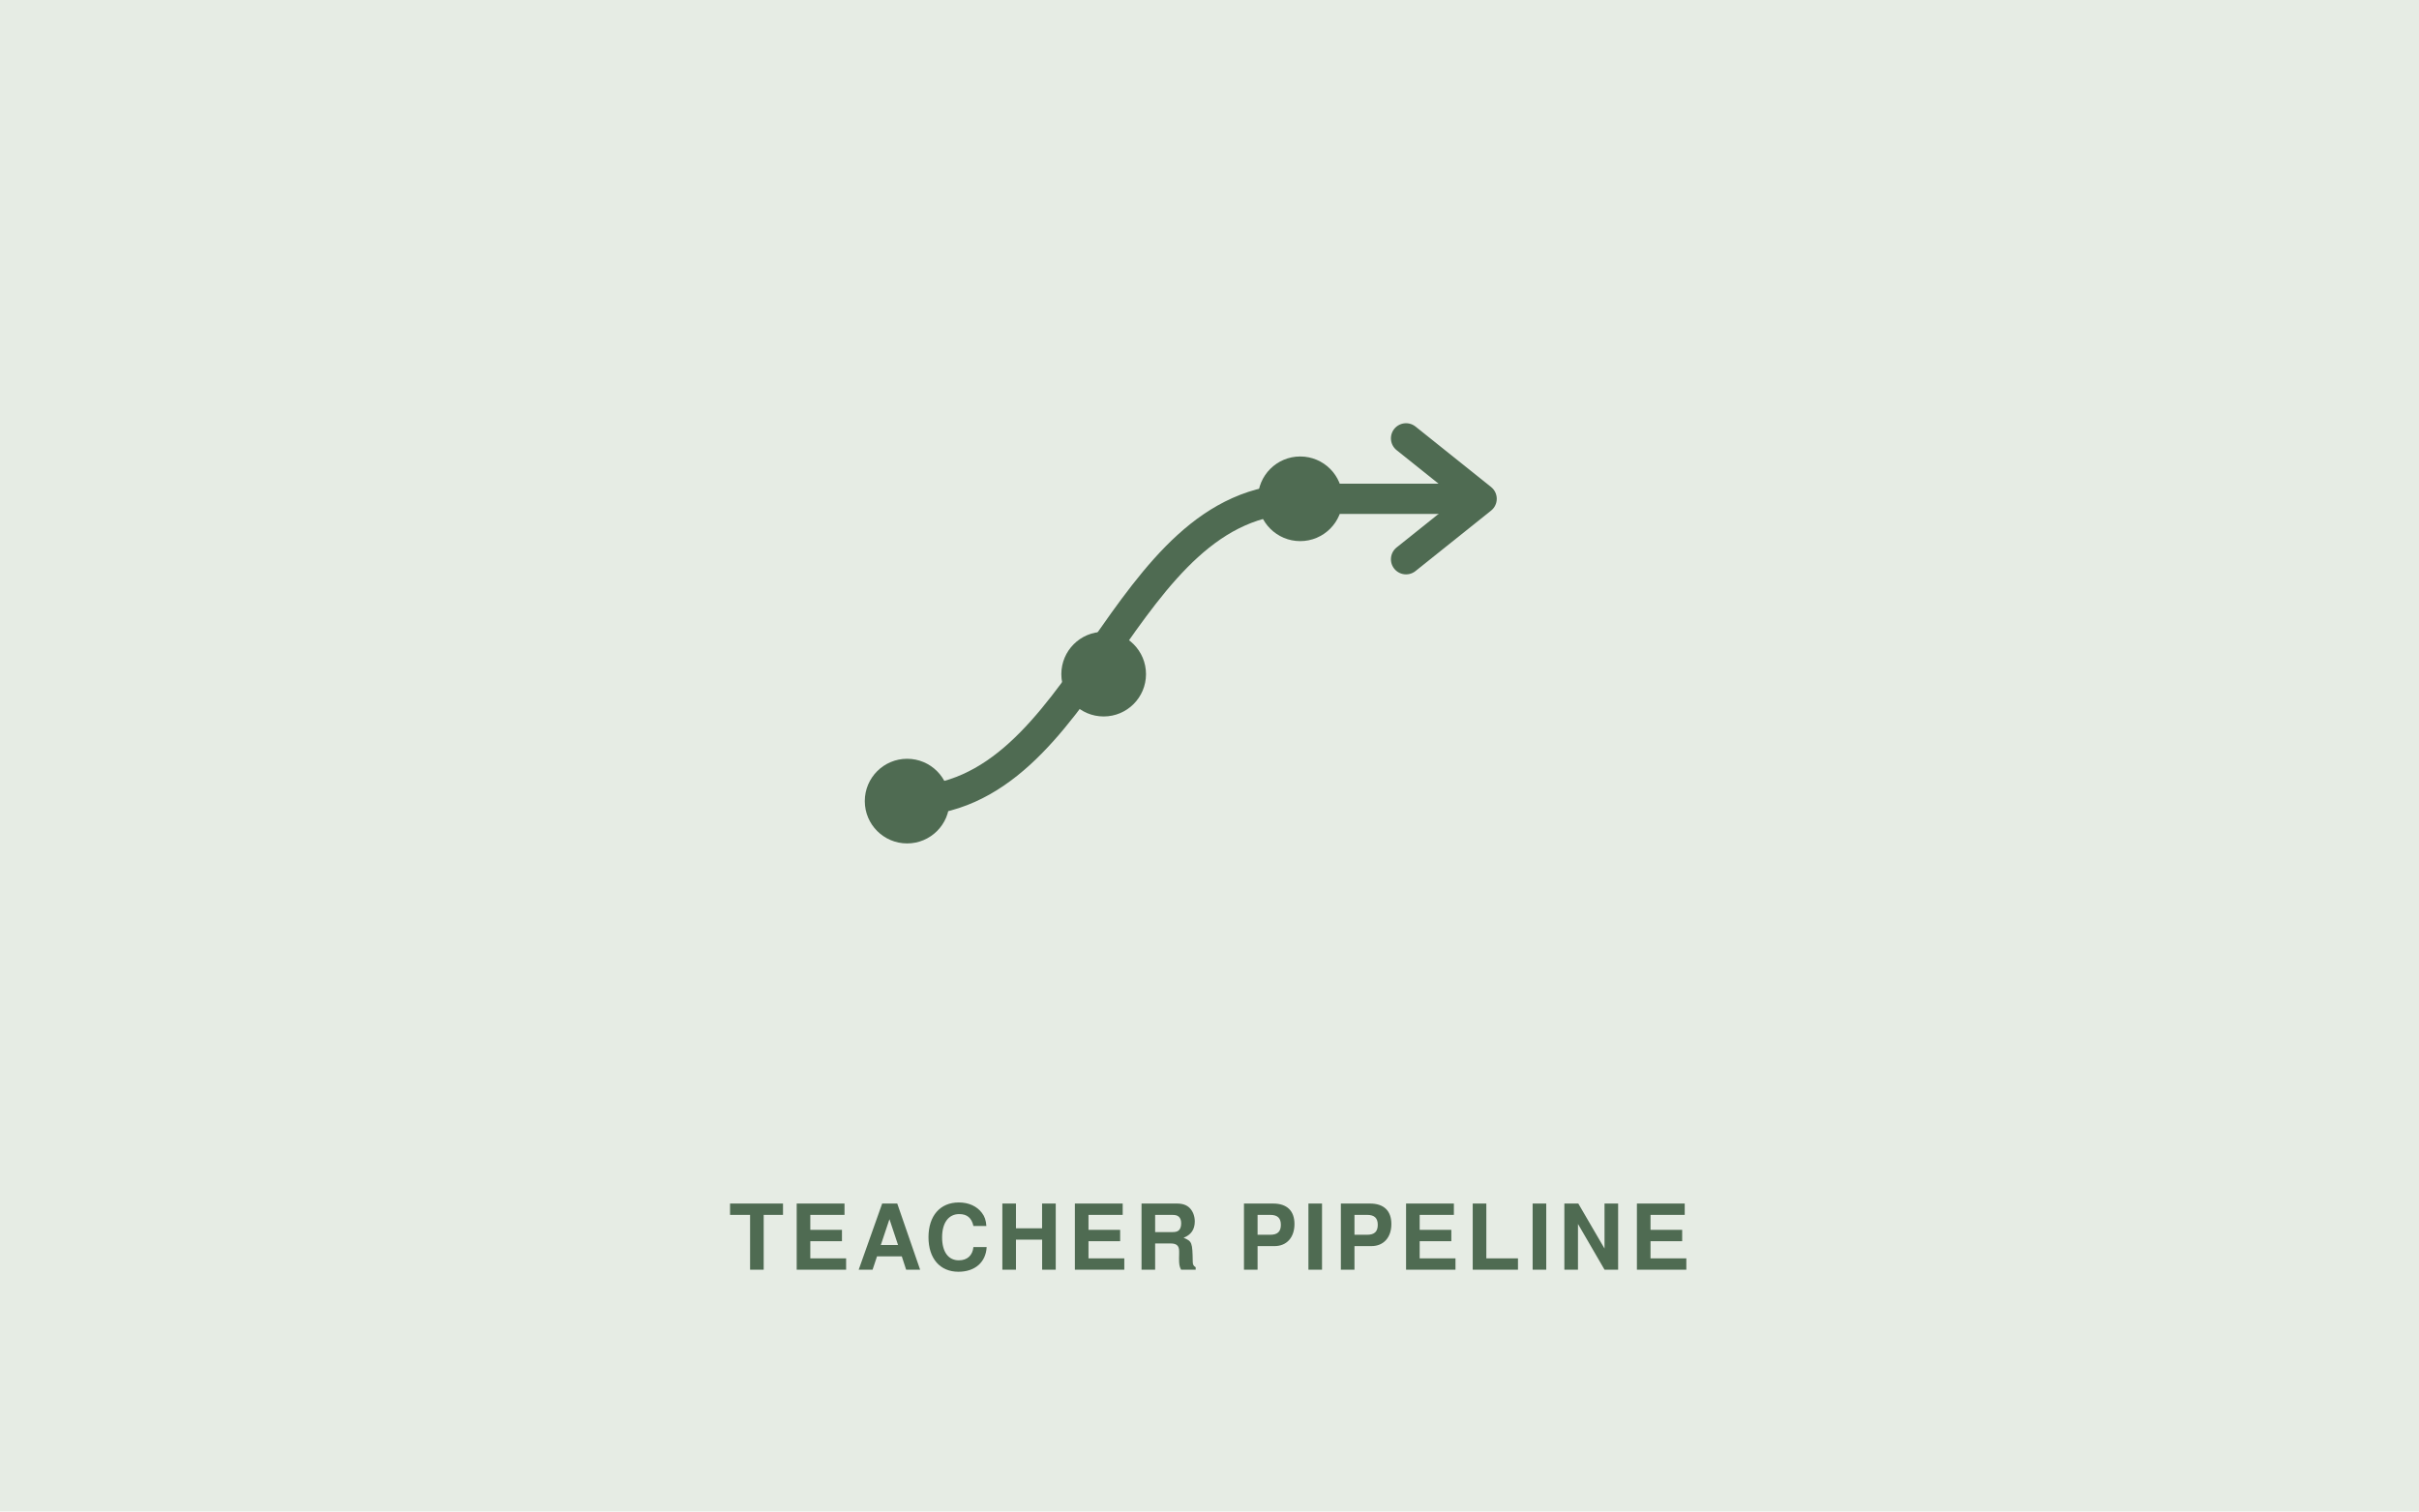
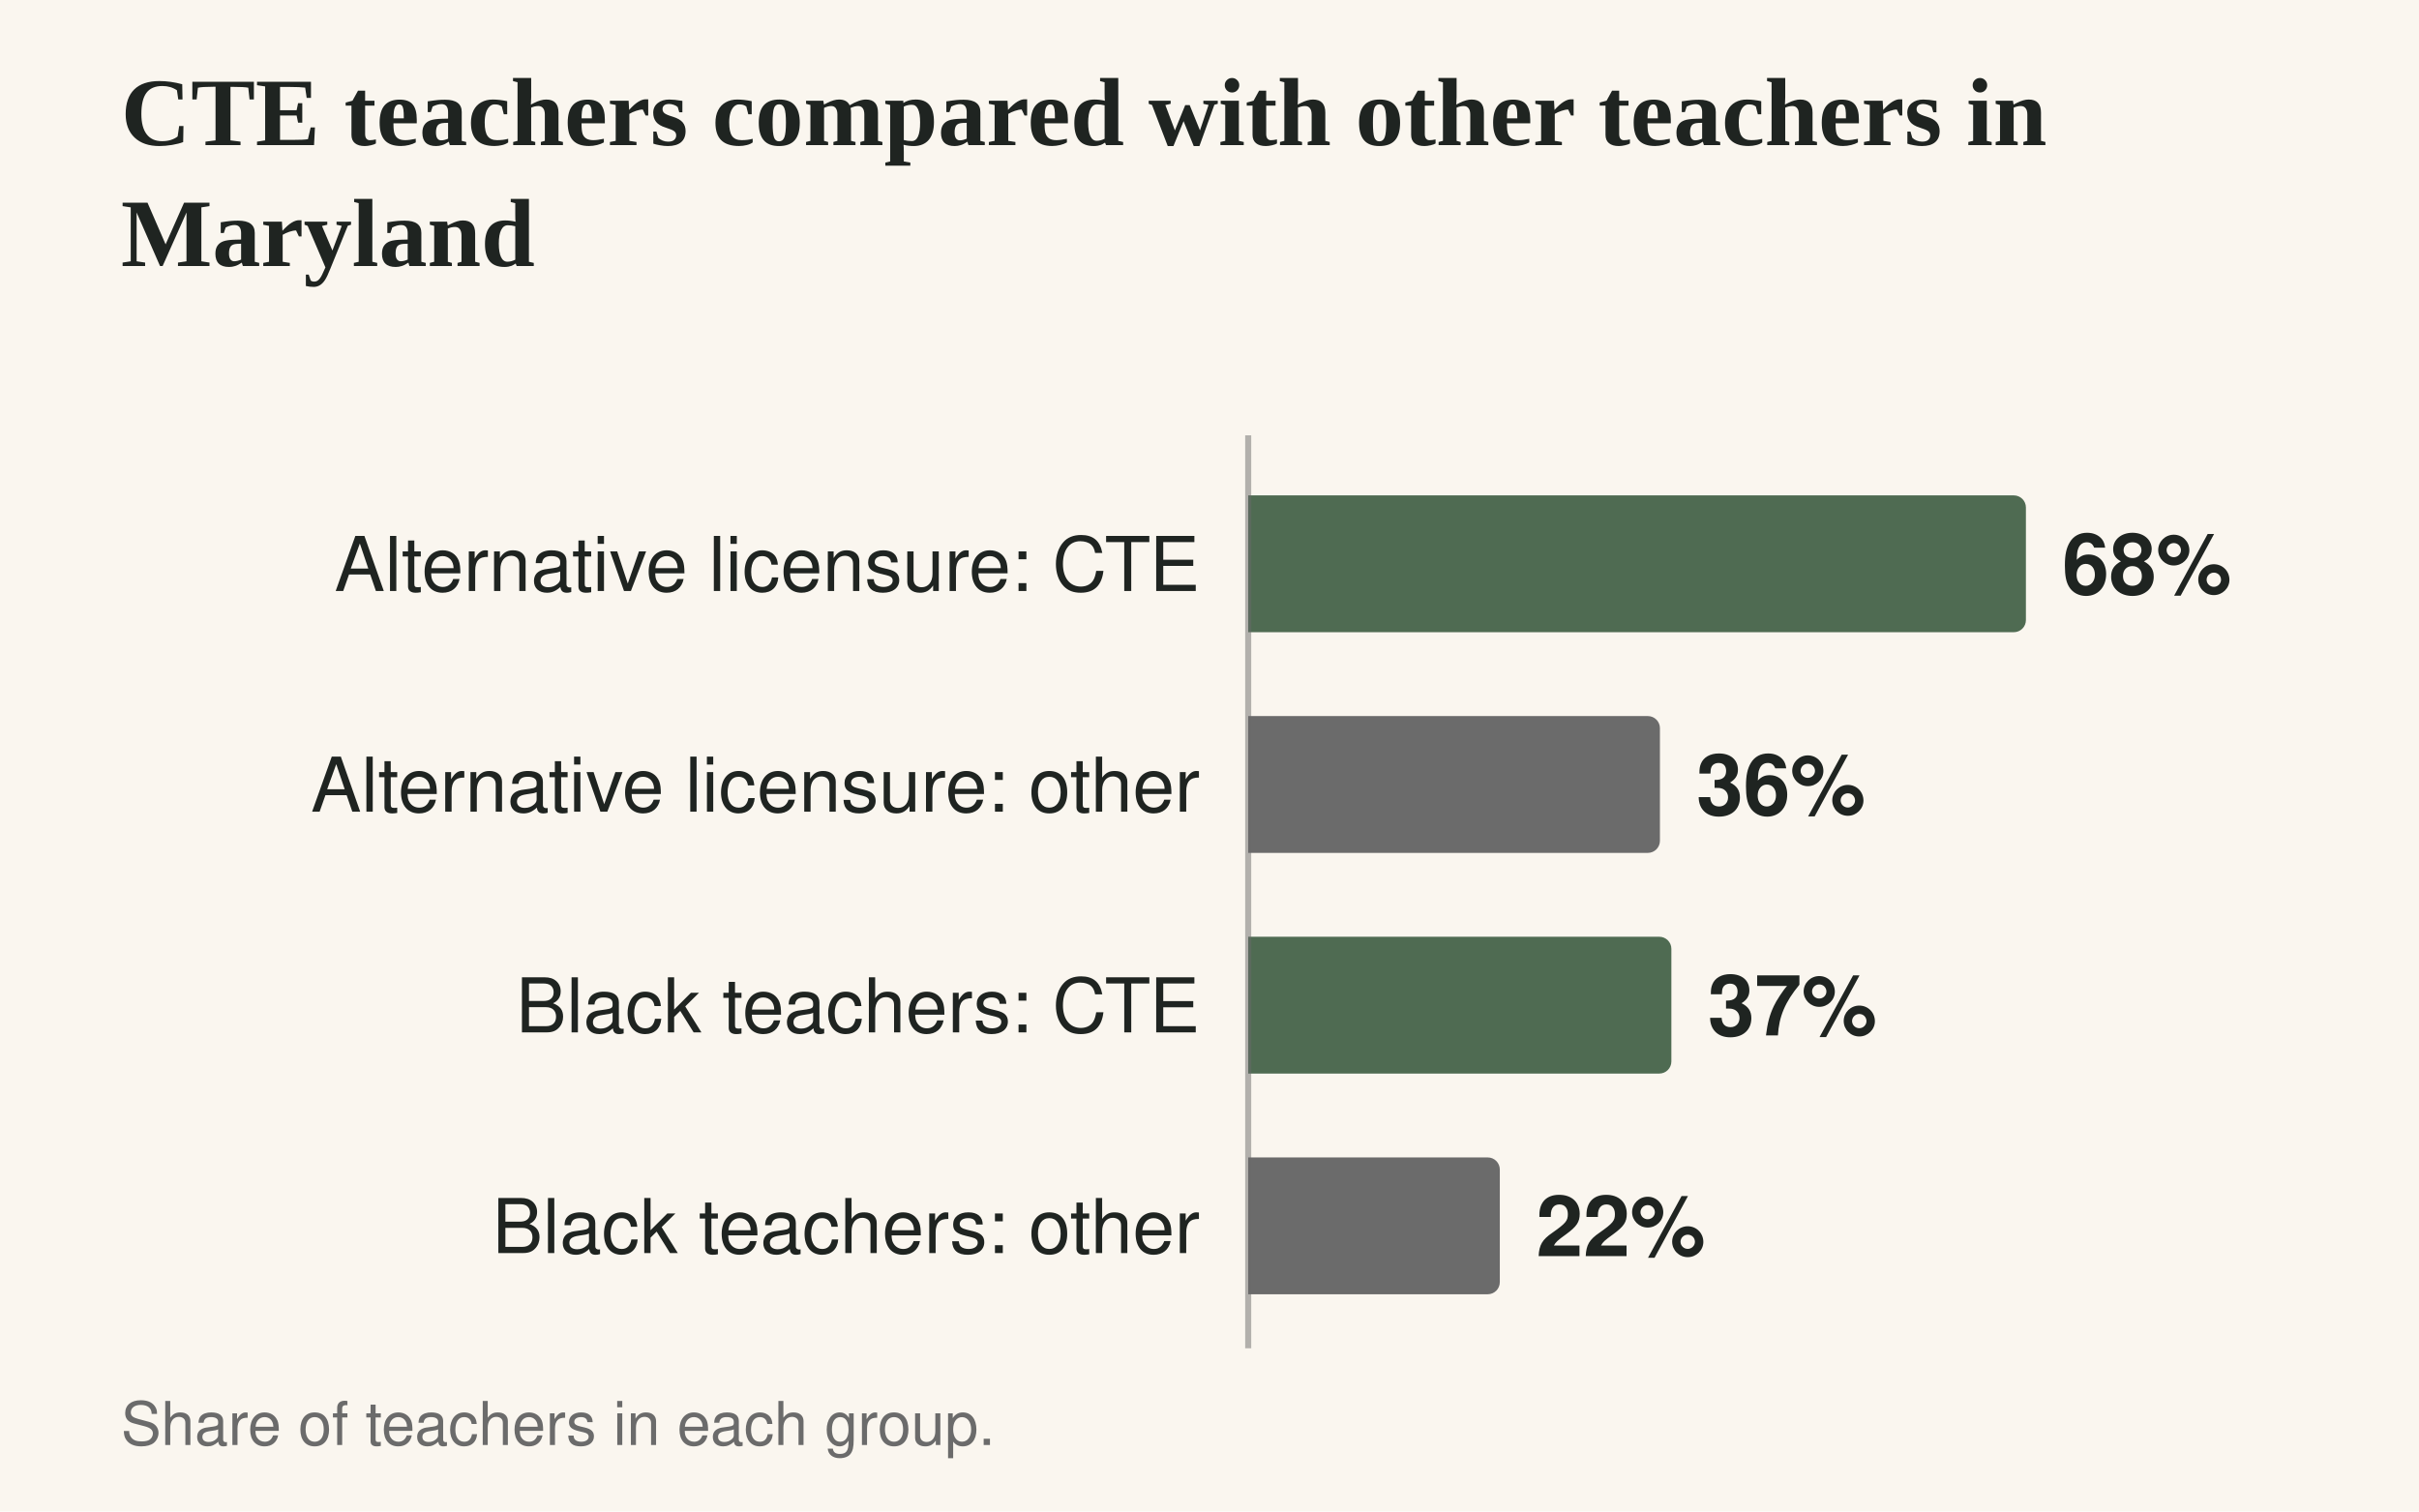
<svg xmlns="http://www.w3.org/2000/svg" viewBox="0 0 800 500" width="800" height="500" role="img">
-   <rect width="800" height="500" fill="#E6ECE4" />
-   <g transform="translate(280,95)" fill="none" stroke="#4F6B52" stroke-width="10" stroke-linecap="round" stroke-linejoin="round">
-     <path d="M20 170 C 80 170, 90 70, 150 70 L 205 70" />
-     <path d="M185 50 L 210 70 L 185 90" />
-     <circle cx="20" cy="170" r="14" fill="#4F6B52" stroke="none" />
-     <circle cx="85" cy="128" r="14" fill="#4F6B52" stroke="none" />
-     <circle cx="150" cy="70" r="14" fill="#4F6B52" stroke="none" />
-   </g>
-   <text x="400" y="420" text-anchor="middle" font-family="'Helvetica Neue', Helvetica, Arial, sans-serif" font-size="30" font-weight="600" letter-spacing="2" fill="#4F6B52">TEACHER PIPELINE</text>
+   <rect width="800" height="500" fill="#FAF6EF" />
+   <text x="40" y="48" font-family="Georgia, 'Times New Roman', serif" font-size="32" font-weight="600" fill="#1F2421">CTE teachers compared with other teachers in</text>
+   <text x="40" y="88" font-family="Georgia, 'Times New Roman', serif" font-size="32" font-weight="600" fill="#1F2421">Maryland</text>
+   <text x="396.8" y="195.5" text-anchor="end" font-family="'Helvetica Neue', Helvetica, Arial, sans-serif" font-size="25" fill="#1F2421">Alternative licensure: CTE</text>
+   <path d="M412.8 163.87 h253.2 a4 4 0 0 1 4 4 v37.26 a4 4 0 0 1 -4 4 h-253.2 Z" fill="#4F6B52" />
+   <text x="682.0" y="196.5" font-family="'Helvetica Neue', Helvetica, Arial, sans-serif" font-size="28" font-weight="700" fill="#1F2421">68%</text>
+   <text x="396.8" y="268.5" text-anchor="end" font-family="'Helvetica Neue', Helvetica, Arial, sans-serif" font-size="25" fill="#1F2421">Alternative licensure: other</text>
+   <path d="M412.8 236.87 h132.165 a4 4 0 0 1 4 4 v37.26 a4 4 0 0 1 -4 4 h-132.165 Z" fill="#6B6B6B" />
+   <text x="560.965" y="269.5" font-family="'Helvetica Neue', Helvetica, Arial, sans-serif" font-size="28" font-weight="700" fill="#1F2421">36%</text>
+   <text x="396.8" y="341.5" text-anchor="end" font-family="'Helvetica Neue', Helvetica, Arial, sans-serif" font-size="25" fill="#1F2421">Black teachers: CTE</text>
+   <path d="M412.8 309.87 h135.947 a4 4 0 0 1 4 4 v37.26 a4 4 0 0 1 -4 4 h-135.947 Z" fill="#4F6B52" />
+   <text x="564.747" y="342.5" font-family="'Helvetica Neue', Helvetica, Arial, sans-serif" font-size="28" font-weight="700" fill="#1F2421">37%</text>
+   <text x="396.8" y="414.5" text-anchor="end" font-family="'Helvetica Neue', Helvetica, Arial, sans-serif" font-size="25" fill="#1F2421">Black teachers: other</text>
+   <path d="M412.8 382.87 h79.212 a4 4 0 0 1 4 4 v37.26 a4 4 0 0 1 -4 4 h-79.212 Z" fill="#6B6B6B" />
+   <text x="508.012" y="415.5" font-family="'Helvetica Neue', Helvetica, Arial, sans-serif" font-size="28" font-weight="700" fill="#1F2421">22%</text>
+   <line x1="412.8" y1="144" x2="412.8" y2="446" stroke="#6B6B6B" stroke-opacity="0.5" stroke-width="2" />
+   <text x="40" y="478" font-family="'Helvetica Neue', Helvetica, Arial, sans-serif" font-size="20" fill="#6B6B6B">Share of teachers in each group.</text>
</svg>
